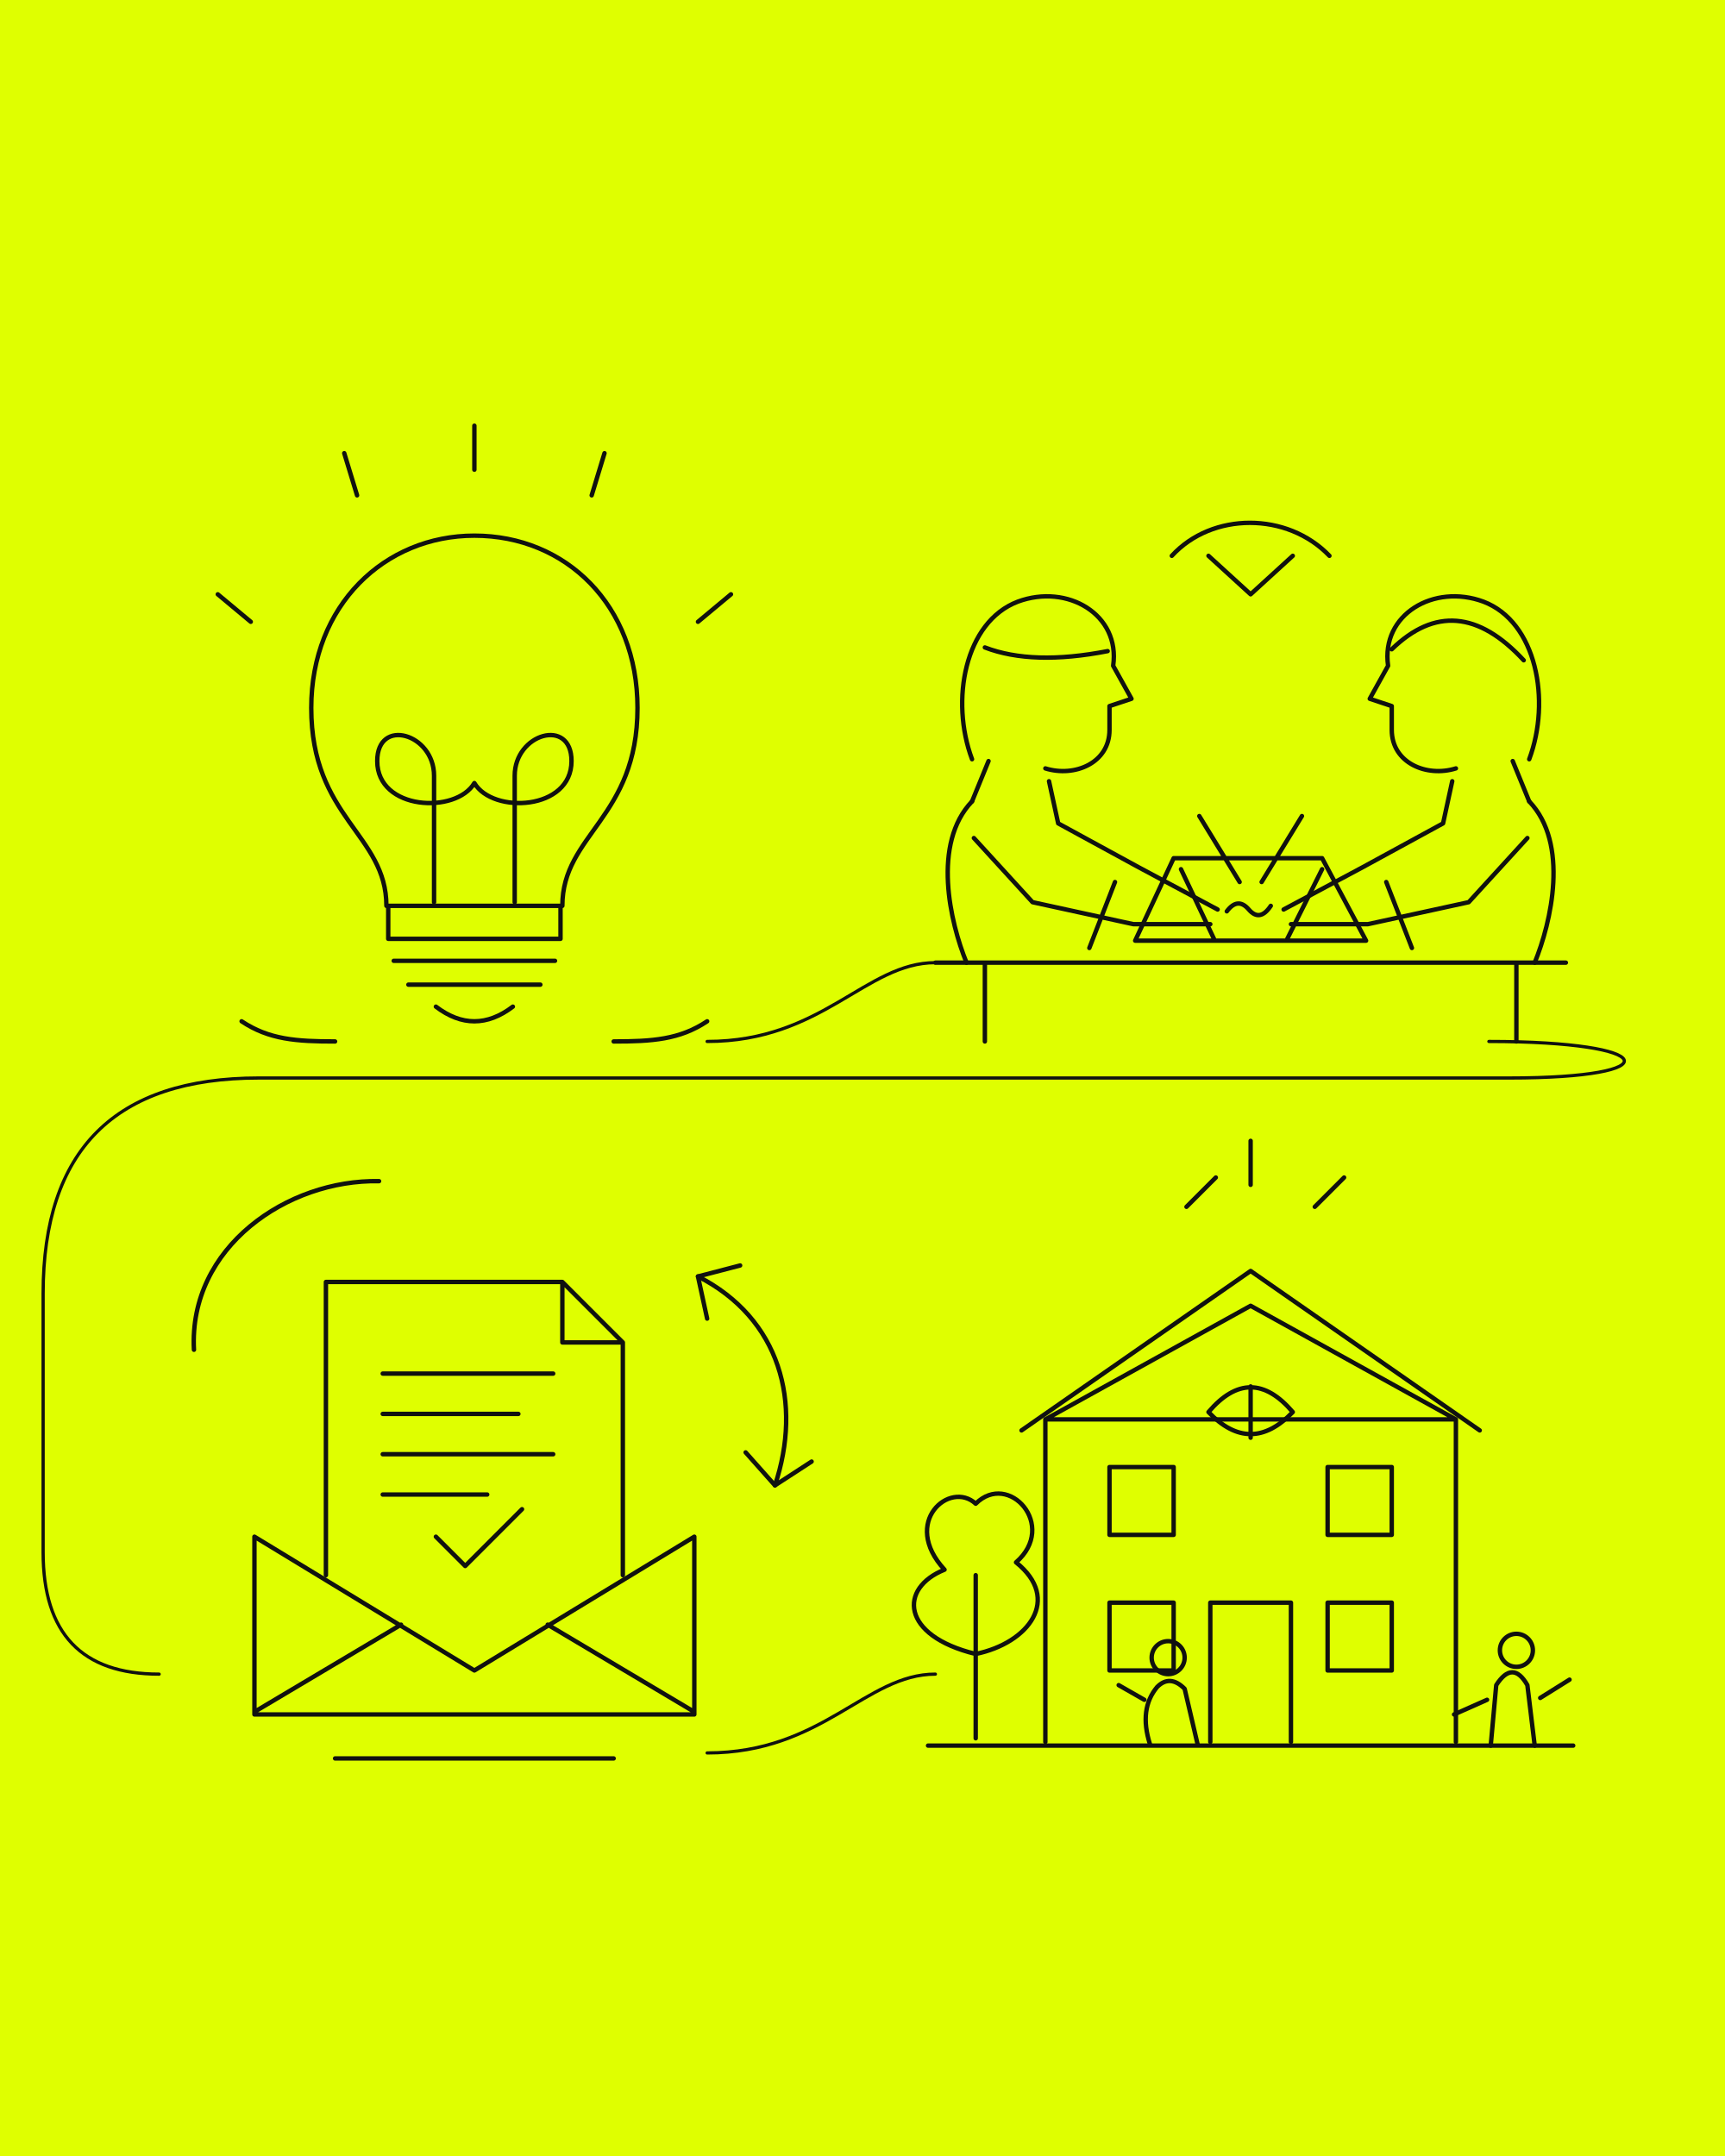
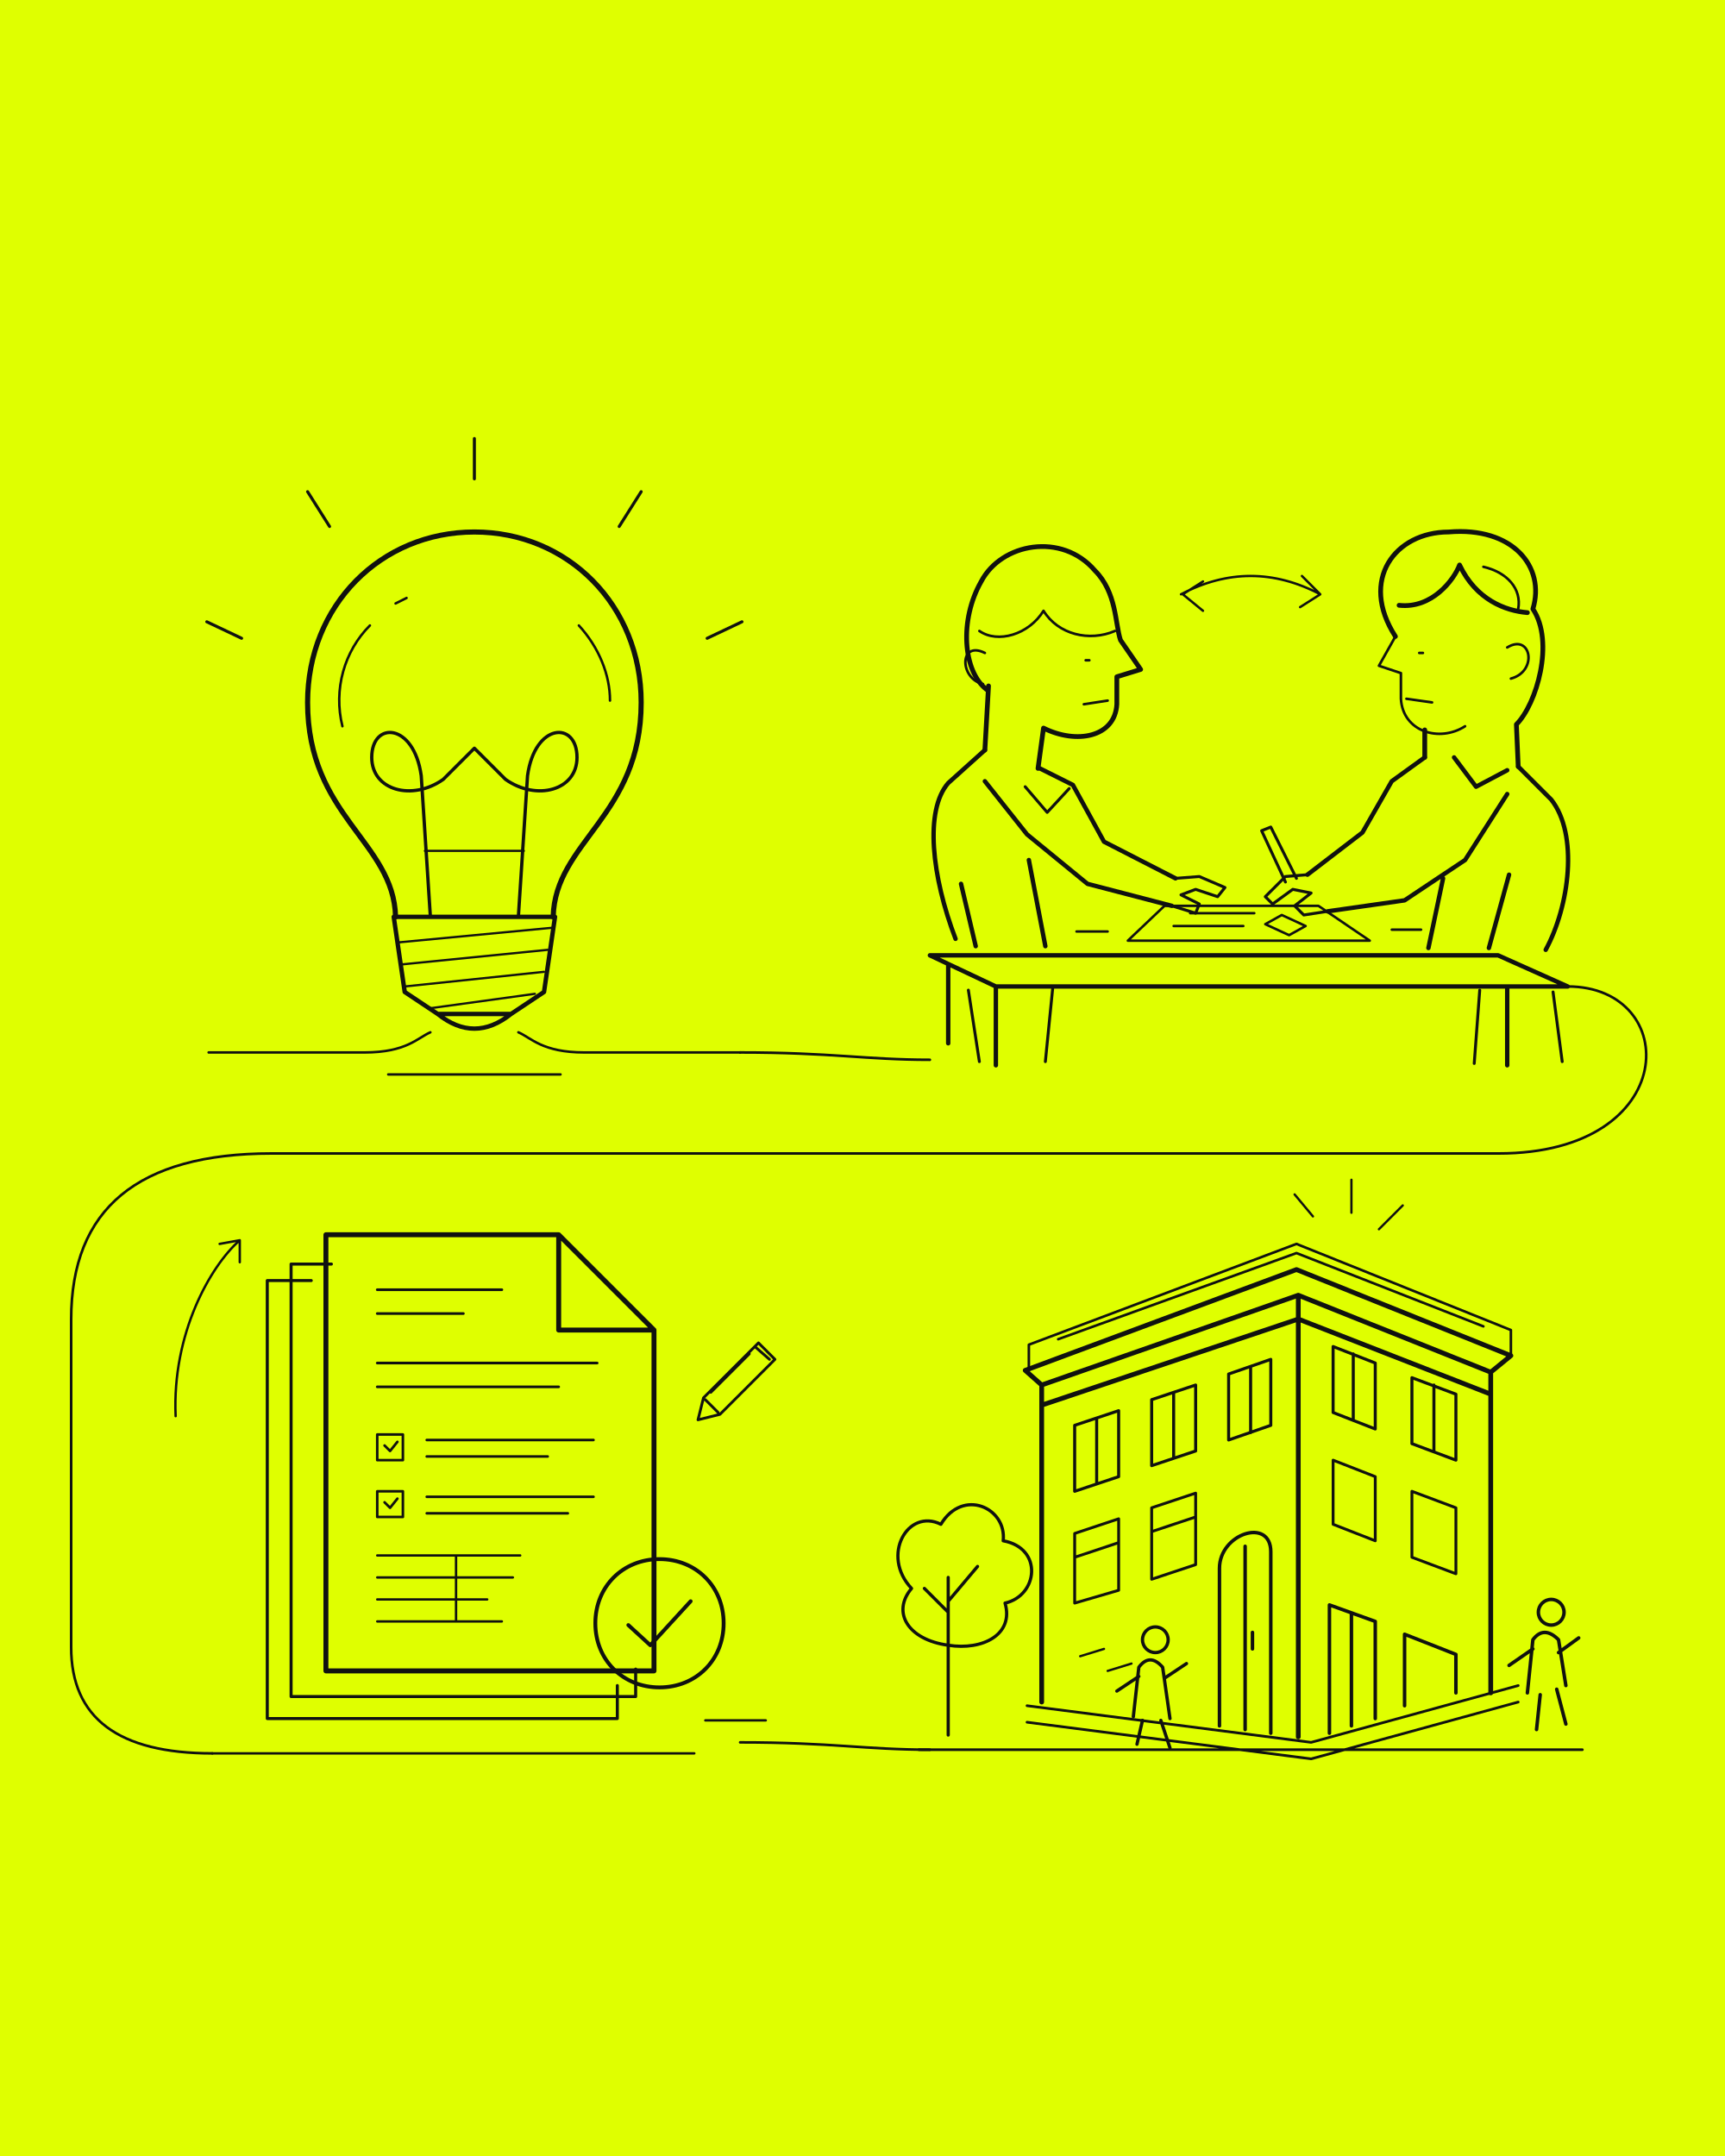
<svg xmlns="http://www.w3.org/2000/svg" viewBox="0 0 800 1000" width="800" height="1000" fill="none" stroke="#101110" stroke-width="2.4" stroke-linecap="round" stroke-linejoin="round" aria-hidden="true" focusable="false">
  <rect width="100%" height="100%" fill="#dfff00" stroke="none" />
  <g>
-     <g transform="translate(220 370) scale(0.85)">
-       <path d="M-48 59C-48 20-89 11-89-49C-89-105-49-143 0-143C50-143 89-105 89-49C89 11 48 20 48 59" pathLength="1" />
-       <path d="M-47 59H47V77H-47V59M-44 89H44M-36 102H36M-21 114Q0 130 21 114" pathLength="1" />
-       <path d="M-22 57V-12C-22-35-53-44-53-20C-53 7-10 9 0-8C10 9 53 7 53-20C53-44 22-35 22-12V57" pathLength="1" />
-       <path d="M-122-96L-140-111M-64-165L-71-188M0-179V-203M64-165L71-188M122-96L140-111" pathLength="1" />
-       <path d="M-127 122C-112 132-97 133-76 133M76 133C97 133 112 132 127 122" pathLength="1" />
-     </g>
-     <path d="M327.95 483.05C381.5 483.05 401.5 446.5 433.8 446.5" pathLength="1" stroke-width="1.5" />
-     <g transform="translate(580 370) scale(0.85)">
-       <path d="M-172 90H172M-145 91V133M145 91V133" pathLength="1" />
-       <path d="M-152-21C-164-53-156-96-127-107C-100-117-71-100-75-72L-65-54L-77-50V-37C-77-19-96-11-112-16M-145-82Q-119-72-78-80M-143-20L-152 2" pathLength="1" />
-       <path d="M-152 2C-174 25-164 68-155 90M-110-9L-105 14L-61 38L-18 61M-151 22L-119 57L-64 69L-22 69M-74 46L-88 82" pathLength="1" />
-       <path d="M152-21C164-53 156-96 127-107C100-117 71-100 75-72L65-54L77-50V-37C77-19 96-11 112-16M77-81Q112-115 149-75M143-20L152 2" pathLength="1" />
-       <path d="M152 2C174 25 164 68 155 90M110-9L105 14L61 38L18 61M151 22L119 57L64 69L22 69M74 46L88 82" pathLength="1" />
-       <path d="M-63 78L-42 33H39L63 78H-63M-38 39L-20 77M39 39L20 77M-13 62Q-7 54-1 61Q5 68 11 59M-6 46L-28 10M6 46L28 10" pathLength="1" />
-       <path d="M-43-132C-21-156 20-156 43-132M-23-132L0-111L23-132" pathLength="1" />
-     </g>
-     <path d="M690.5 483.05C770 483.05 775 500 700 500H120Q20 500 20 600V720Q20 776.5 73.8 776.5" pathLength="1" stroke-width="1.5" />
-     <g transform="translate(220 700) scale(0.85)">
-       <path d="M-120 15V112H120V15M-120 15L0 88L120 15M-119 110L-40 63M119 110L40 63" pathLength="1" />
-       <path d="M-81 36V-124H48L81-91V36M48-124V-91H81" pathLength="1" />
-       <path d="M-50-74H43M-50-52H24M-50-30H43M-50-8H7" pathLength="1" />
-       <path d="M-21 15L-5 31L26 0" pathLength="1" />
-       <path d="M-153-87C-156-143-102-180-52-179M122-127C167-104 179-58 164-13" pathLength="1" />
-       <path d="M122-127L127-104M122-127L145-133M164-13L148-31M164-13L184-26" pathLength="1" />
-       <path d="M-76 136H76" pathLength="1" />
-     </g>
-     <path d="M327.95 813.05C381.5 813.05 401.5 776.5 433.8 776.5" pathLength="1" stroke-width="1.5" />
-     <g transform="translate(580 700) scale(0.85)">
-       <path d="M-176 129H176" pathLength="1" />
-       <path d="M-112 127V-49L0-111L112-49V127M-112-49H112M-125-43L0-130L125-43" pathLength="1" />
-       <path d="M-22 127V51H22V127M-77-23H-42V14H-77V-23M42-23H77V14H42V-23M-77 51H-42V88H-77V51M42 51H77V88H42V51" pathLength="1" />
-       <path d="M-23-53Q0-80 23-53Q0-29-23-53M0-67V-39" pathLength="1" />
-       <path d="M-150 125V36M-150 79C-191 69-192 43-167 33C-191 7-164-16-150-3C-132-21-105 9-128 29C-103 49-121 73-150 79" pathLength="1" />
-       <path d="M131 129L134 96Q143 82 151 96L155 129M136 77A9 9 0 1 1 154 77A9 9 0 1 1 136 77M129 104L111 112M158 103L174 93" pathLength="1" />
-       <path d="M-55 128Q-61 109-51 97Q-44 90-36 98L-29 128M-54 81A9 9 0 1 1-36 81A9 9 0 1 1-54 81M-58 104L-72 96" pathLength="1" />
-       <path d="M-35-165L-19-181M0-177V-201M35-165L51-181" pathLength="1" />
+     <g>
+       <g transform="translate(220 370) scale(0.85)">
+         <path d="M-43 65C-44 24-91 10-91-52C-91-105-51-145 0-145C51-145 91-105 91-52C91 10 44 24 43 65" stroke-width="2.8" pathLength="1" />
+         <path d="M-44 65H44L38 106L20 118H-20L-38 106L-44 65M-20 118Q0 134 20 118" stroke-width="2.4" pathLength="1" />
+         <path d="M-57-94C-71-80-77-59-72-39M-43-106L-37-109M57-94C68-82 74-67 74-53" stroke-width="1.35" pathLength="1" />
+         <path d="M-24 65L-29-12C-33-41-56-42-56-22C-56-4-34 2-17-10L0-27L17-10C34 2 56-4 56-22C56-42 33-41 29-12L24 65" stroke-width="1.8" pathLength="1" />
+         <path d="M-27 29H27M-42 79L42 71M-40 91L40 83M-38 103L38 95M-25 115L33 107" stroke-width="1.2" pathLength="1" />
+         <path d="M-127-87L-146-96M-79-148L-91-167M0-174V-196M79-148L91-167M127-87L146-96" stroke-width="1.65" pathLength="1" />
+         <path d="M-145 139H-60C-37 139-31 131-24 128M24 128C31 131 37 139 60 139H145M-47 151H47" stroke-width="1.35" pathLength="1" />
+       </g>
+       <g>
+         <path d="M343.25 488.15C385.75 488.15 401.5 491.55 431.25 491.55" pathLength="1" stroke-width="1.2" />
+       </g>
+       <g transform="translate(580 370) scale(0.85)">
+         <path d="M-175 86L135 86L173 103H-139L-175 86M-139 103V146M140 103V146M-165 91V134" stroke-width="2.4" pathLength="1" />
+         <path d="M-144-59C-157-69-159-97-147-118C-136-139-103-145-85-124C-73-112-74-95-71-86L-60-70L-73-66V-51C-74-33-95-29-113-38L-116-16M-143-61L-145-26" stroke-width="2.6" pathLength="1" />
+         <path d="M-148-91C-138-84-121-89-113-102C-105-89-88-85-74-91M-145-79C-159-86-159-65-146-62M-90-75H-88M-78-53L-91-51" stroke-width="1.4" pathLength="1" />
+         <path d="M-145-26L-165-8C-178 7-174 43-161 77M-115-16L-97-7L-80 24L-41 44M-145-9L-122 20L-89 47L-43 59M-158 47L-150 81M-121 34L-112 81" stroke-width="2.4" pathLength="1" />
+         <path d="M-41 44L-28 43L-14 49L-18 54L-30 50L-38 53L-28 58L-30 63L-43 59M-123-6L-111 8L-99-5M-154 105L-148 144M-108 104L-112 144" stroke-width="1.6" pathLength="1" />
+         <path d="M79-88C59-119 79-145 108-145C143-148 161-126 154-103C166-85 156-51 145-40L146-17M95-37L95-22M81-105C99-103 111-119 114-127C123-108 139-102 151-101" stroke-width="2.6" pathLength="1" />
+         <path d="M79-88L70-72L82-68V-54C83-36 103-30 117-39M140-82C153-90 157-69 142-65M92-79H94M85-54L99-52M127-126C140-123 148-114 146-103" stroke-width="1.4" pathLength="1" />
+         <path d="M95-22L77-9L61 19L31 42M146-17L164 1C179 20 174 59 161 83M140-2L117 34L84 56L42 62M141 42L130 82M105 44L97 82M111-22L123-6L140-15" stroke-width="2.4" pathLength="1" />
+         <path d="M31 42L19 43L8 54L12 58L23 50L33 52L24 59L29 64L42 62M19 46L6 18L11 16L25 44M125 105L122 145M165 106L170 144" stroke-width="1.6" pathLength="1" />
+         <path d="M-67 78L-47 59H37L65 78H-67M-33 63H2M-42 70H-4M17 64L30 70L21 75L8 69L17 64M-95 73H-78M77 72H93" stroke-width="1.35" pathLength="1" />
+         <path d="M-38-111Q0-131 38-111M28-121L38-111L27-104M-26-102L-37-111L-26-118" stroke-width="1.3" pathLength="1" />
+       </g>
+       <g>
+         <path d="M727.05 457.55C780 457.55 780 535 695 535H126Q33 535 33 612V764Q33 813.25 98.45 813.25" pathLength="1" stroke-width="1.2" />
+       </g>
+       <g transform="translate(220 690) scale(0.85)">
+         <path d="M-113-113H-89M-113-113V126H78V108M-100-122H-78M-100-122V114H88V99" stroke-width="1.65" pathLength="1" />
+         <path d="M-81-138H46L98-86V100H-81V-138M46-138V-86H98" stroke-width="2.7" pathLength="1" />
+         <path d="M-53-108H15M-53-95H-6M-53-68H67M-53-55H46" stroke-width="1.45" pathLength="1" />
+         <path d="M-53-29H-39V-15H-53V-29M-49-23L-46-20L-42-25M-26-26H65M-26-17H40" stroke-width="1.4" pathLength="1" />
+         <path d="M-53 2H-39V16H-53V2M-49 8L-46 11L-42 6M-26 5H65M-26 14H51" stroke-width="1.4" pathLength="1" />
+         <path d="M-53 37H25M-53 49H21M-53 61H7M-53 73H15M-10 37V73" stroke-width="1.3" pathLength="1" />
+         <path d="M101 39C121 39 136 54 136 74C136 94 121 109 101 109C81 109 66 94 66 74C66 54 81 39 101 39M84 75L96 86L118 62" stroke-width="2.1" pathLength="1" />
+         <path d="M125-49L155-79L164-70L134-40L122-37L125-49M153-77L161-70M126-48L133-41M129-52L150-73" stroke-width="1.5" pathLength="1" />
+         <path d="M-163-39C-165-84-144-121-128-135M-139-133L-128-135L-128-123M126 127H159M-143 145H120" stroke-width="1.3" pathLength="1" />
+       </g>
+       <g>
+         <path d="M343.25 808.15C385.75 808.15 401.5 811.55 431.25 811.55" pathLength="1" stroke-width="1.2" />
+       </g>
+       <g transform="translate(580 690) scale(0.85)">
+         <path d="M-181 143H181M-122 128L33 148L146 117M-122 119L33 139L146 108" stroke-width="1.45" pathLength="1" />
+         <path d="M-114 117V-56L26-105L26 136M26-105L131-63V112M-114-56L-123-64L25-119L142-72L131-63M-114-45L26-92L131-51" stroke-width="2.6" pathLength="1" />
+         <path d="M-121-64V-78L25-133L142-86V-72M-105-81L25-128L127-88" stroke-width="1.4" pathLength="1" />
+         <path d="M-96-34L-72-42V-6L-96 2V-34M-54-48L-30-56V-20L-54-12V-48M-12-62L11-70V-34L-12-26V-62M-84-38V-2M-42-52V-16M0-66V-30" stroke-width="1.65" pathLength="1" />
+         <path d="M45-77L68-68V-32L45-41V-77M88-60L112-51V-15L88-24V-60M56-73V-37M100-56V-20" stroke-width="1.65" pathLength="1" />
+         <path d="M-96 25L-72 17V56L-96 63V25M-54 11L-30 3V42L-54 50V11M-96 38L-72 30M-54 24L-30 16M45-15L68-6V29L45 20V-15M88 2L112 11V47L88 38V2" stroke-width="1.55" pathLength="1" />
+         <path d="M-17 130V44C-17 25 11 16 11 35V134M-3 32V132M1 79V88M43 134V64L68 73V126M55 69V130M84 119V80L112 91V112" stroke-width="1.9" pathLength="1" />
+         <path d="M-165 135V49M-165 86C-187 83-196 68-185 55C-202 37-187 11-169 20C-157 0-133 11-135 29C-113 33-116 59-134 63C-129 80-146 89-165 86M-165 68L-178 55M-165 62L-149 43" stroke-width="1.75" pathLength="1" />
+         <path d="M151 112L154 83Q160 75 168 83L172 108M157 68A7 7 0 1 1 171 68A7 7 0 1 1 157 68M154 88L141 97M168 90L179 82M158 113L156 132M167 110L172 129" stroke-width="1.9" pathLength="1" />
+         <path d="M-64 125L-61 98Q-55 90-48 98L-44 126M-59 83A7 7 0 1 1-45 83A7 7 0 1 1-59 83M-61 103L-73 111M-47 104L-35 96M-59 127L-62 140M-49 127L-44 142" stroke-width="1.8" pathLength="1" />
+         <path d="M-93 92L-80 88M-78 100L-65 96M55-150V-168M70-141L83-154M34-148L24-160" stroke-width="1.25" pathLength="1" />
+       </g>
    </g>
  </g>
+   <rect width="100%" height="180" fill="#dfff00" stroke="none" />
+   <rect y="855" width="100%" height="145" fill="#dfff00" stroke="none" />
</svg>
